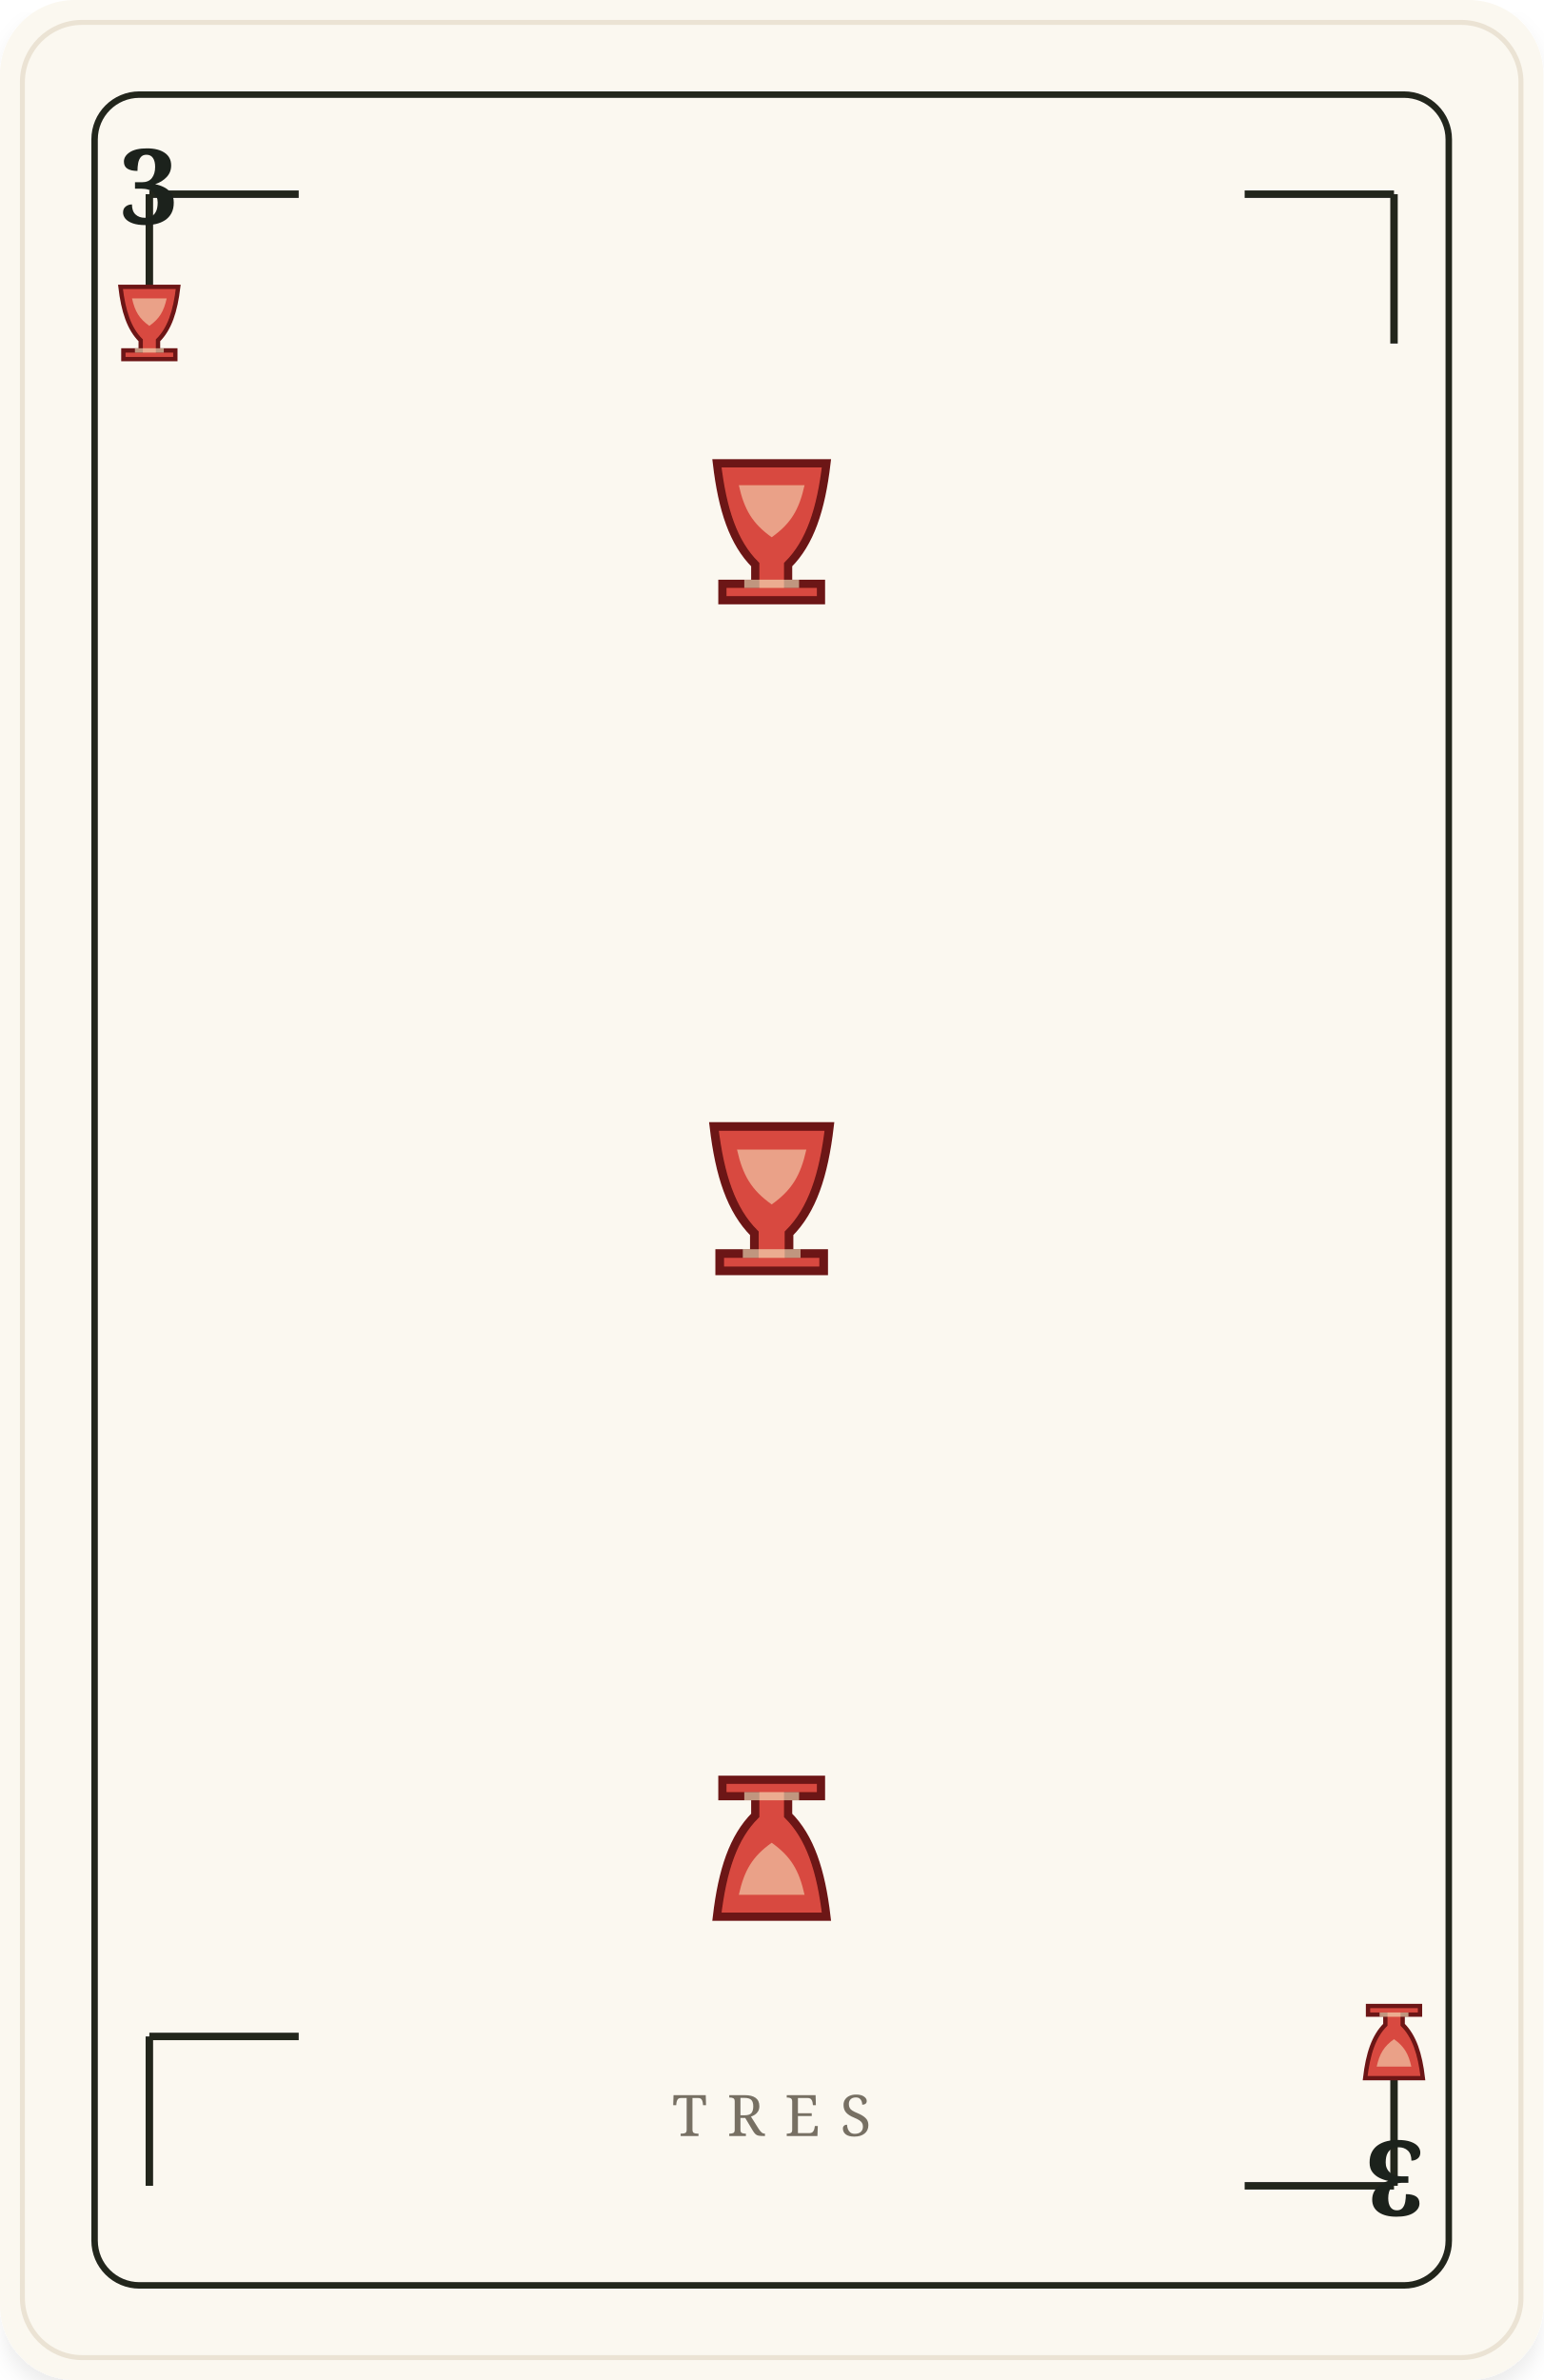
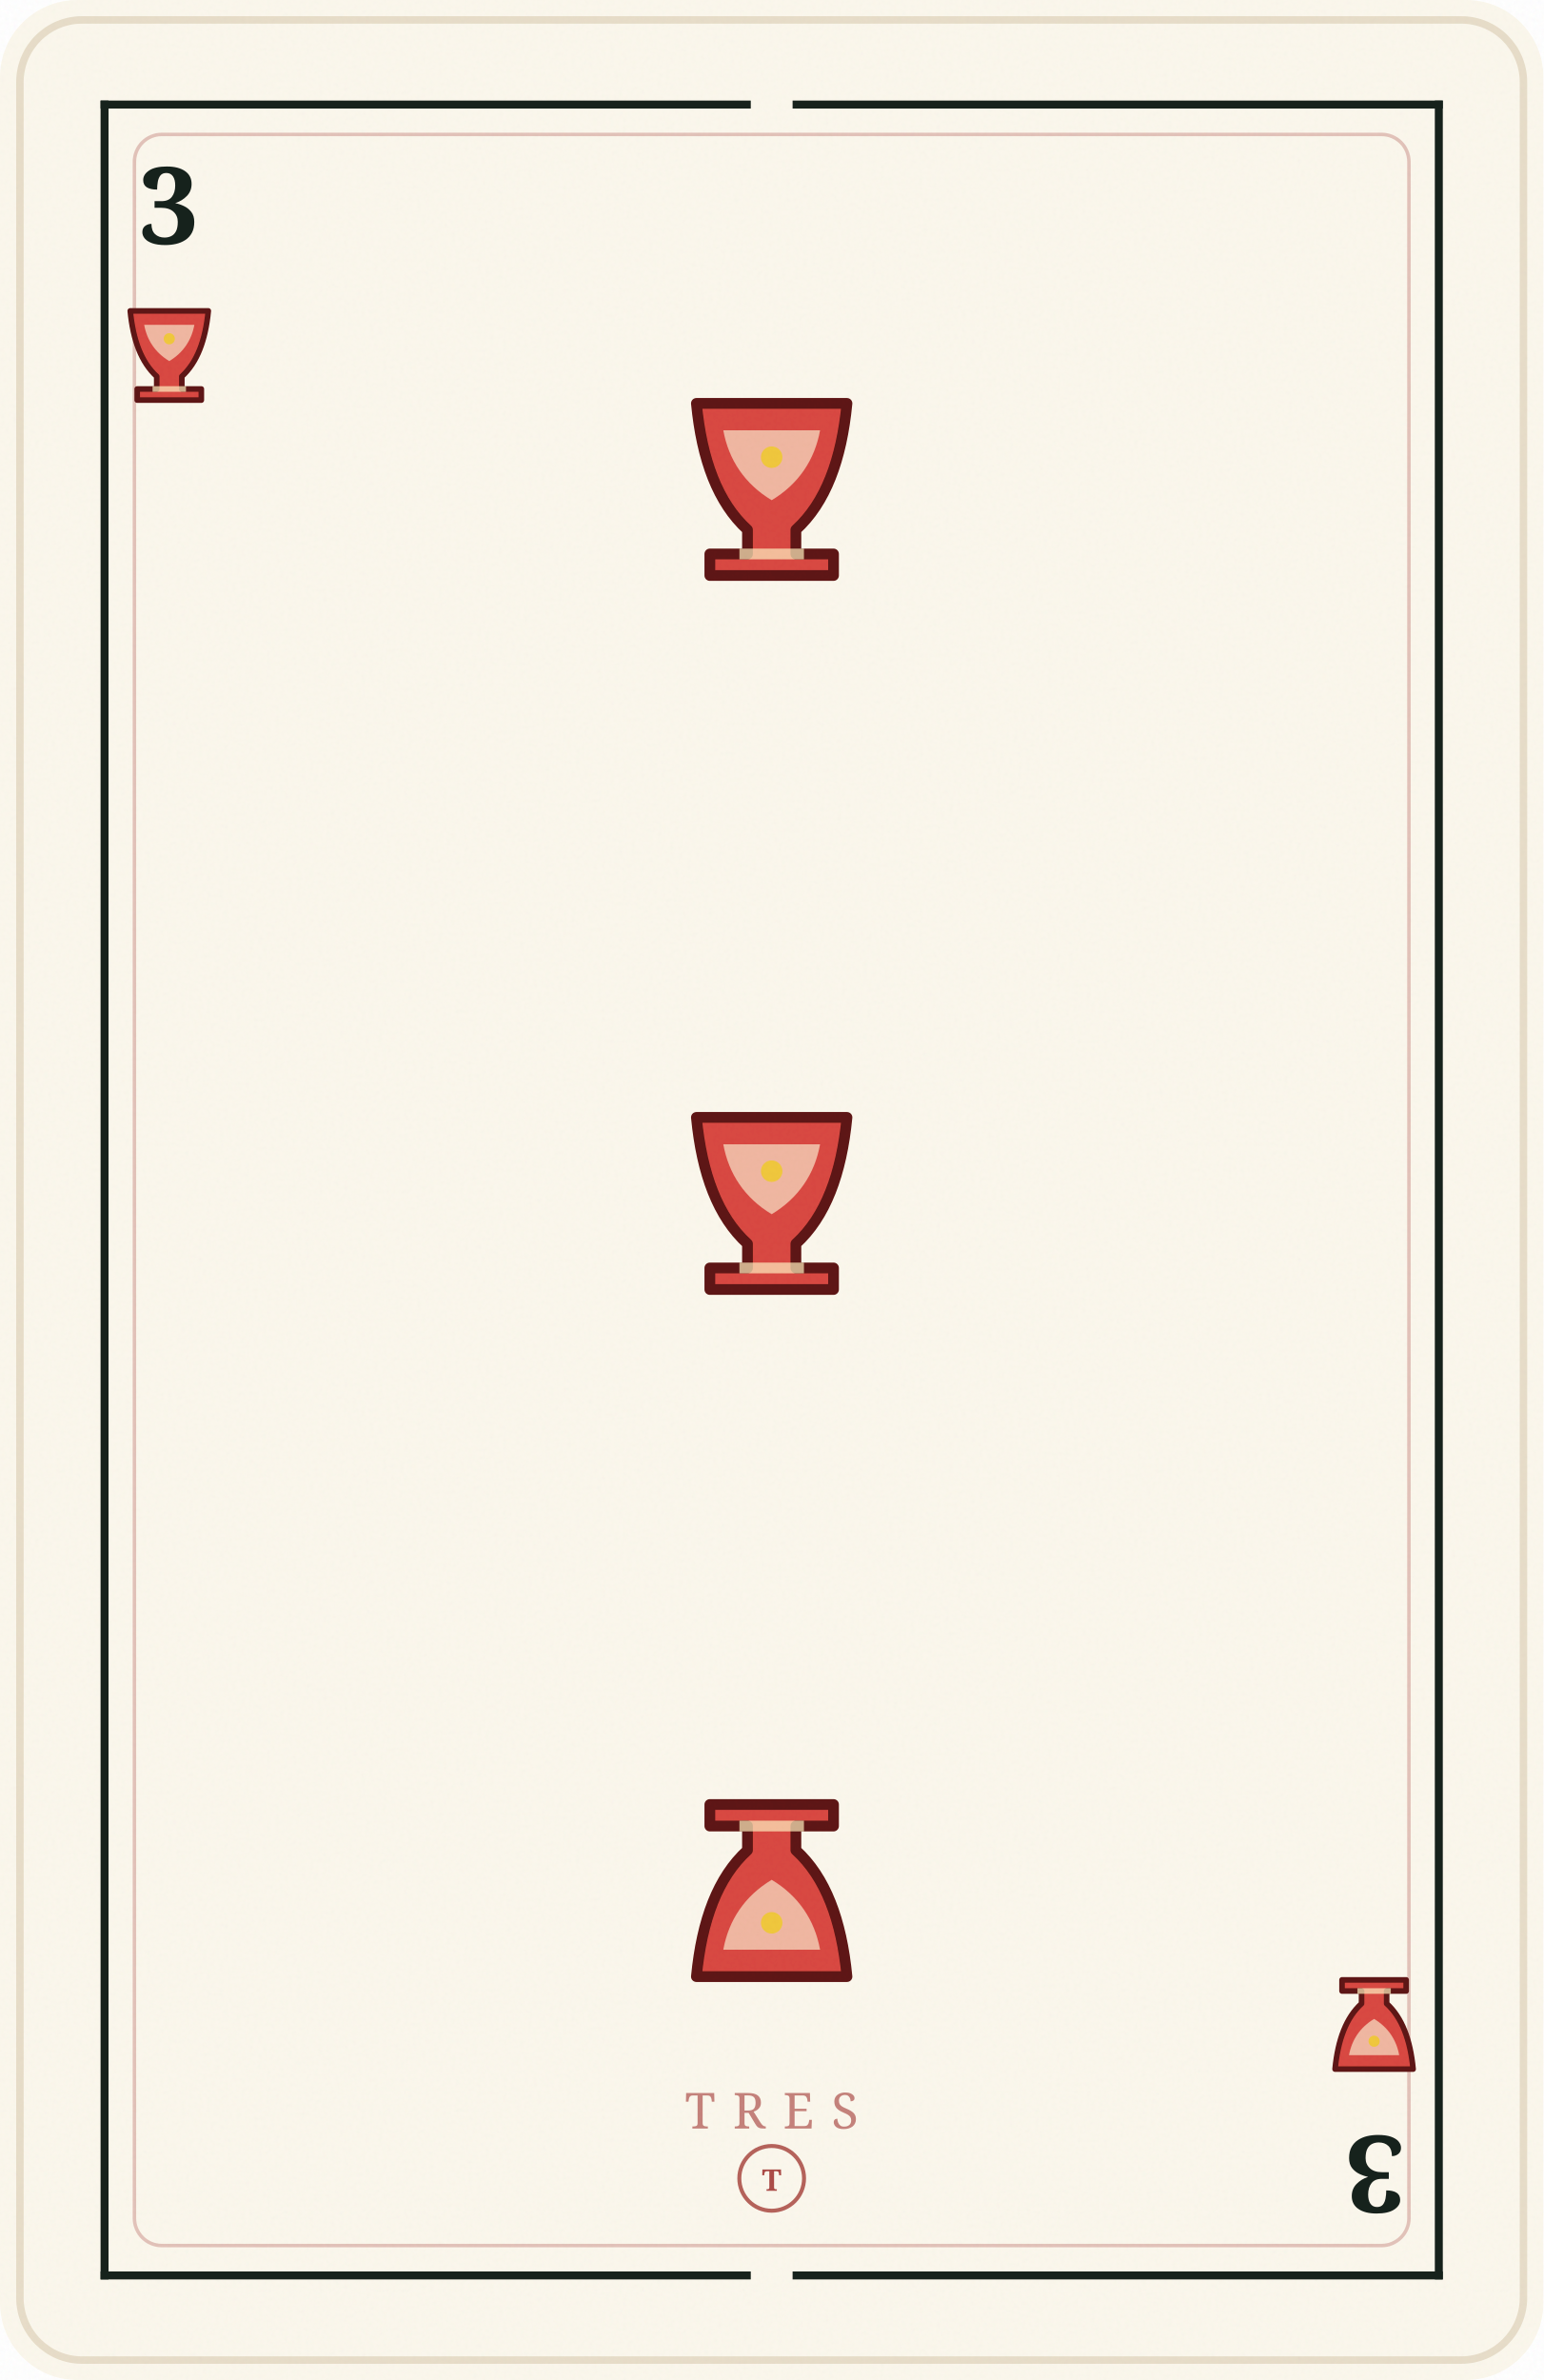
- <svg xmlns="http://www.w3.org/2000/svg" width="620" height="956" viewBox="0 0 620 956">
+ <svg xmlns="http://www.w3.org/2000/svg" width="620" height="956" viewBox="0 0 620 956" role="img" aria-label="Carta española de copas">
  <defs>
-     <filter id="shadow" x="-20%" y="-20%" width="140%" height="140%">
-       <feDropShadow dx="0" dy="5" stdDeviation="4" flood-opacity=".08" />
+     <filter id="paper" x="-10%" y="-10%" width="120%" height="120%">
+       <feTurbulence type="fractalNoise" baseFrequency=".58" numOctaves="2" seed="9" result="noise" />
+       <feColorMatrix in="noise" type="matrix" values="1 0 0 0 0  0 1 0 0 0  0 0 1 0 0  0 0 0 .055 0" result="grain" />
+       <feBlend in="SourceGraphic" in2="grain" mode="multiply" />
    </filter>
-     <linearGradient id="oroFill" x1="0" x2="1">
-       <stop offset="0" stop-color="#f7db89" />
-       <stop offset="1" stop-color="#d19309" />
+     <filter id="inkShadow" x="-25%" y="-25%" width="150%" height="150%">
+       <feDropShadow dx="0" dy="3" stdDeviation="2.4" flood-color="#2A1E12" flood-opacity=".16" />
+     </filter>
+     <linearGradient id="gold" x1="0" y1="0" x2="1" y2="1">
+       <stop offset="0" stop-color="#FFE88B" />
+       <stop offset=".5" stop-color="#D94A43" />
+       <stop offset="1" stop-color="#98231F" />
    </linearGradient>
+     <linearGradient id="robe" x1="0" y1="0" x2="0" y2="1">
+       <stop offset="0" stop-color="#4D9F64" />
+       <stop offset="1" stop-color="#98231F" />
+     </linearGradient>
+     <pattern id="brocade" width="30" height="30" patternUnits="userSpaceOnUse">
+       <rect width="30" height="30" fill="#4D9F64" />
+       <path d="M15 3L23 15L15 27L7 15Z" fill="none" stroke="#F0C73D" stroke-width="2.3" opacity=".7" />
+       <circle cx="15" cy="15" r="2.4" fill="#F7D9C2" opacity=".82" />
+     </pattern>
+     <pattern id="capePattern" width="34" height="34" patternUnits="userSpaceOnUse">
+       <rect width="34" height="34" fill="#D64B42" />
+       <path d="M0 17H34M17 0V34" stroke="#F7E6BA" stroke-width="1.6" opacity=".32" />
+     </pattern>
  </defs>
-   <g filter="url(#shadow)">
-     <rect width="620" height="956" rx="30" fill="#fbf8f0" />
-     <rect x="9" y="9" width="602" height="938" rx="24" fill="none" stroke="#ebe3d4" stroke-width="2" />
-     <rect x="38" y="38" width="544" height="880" rx="18" fill="none" stroke="#23251f" stroke-width="2.6" />
-     <path d="M60 78H120M60 78V138" stroke="#23251f" stroke-width="3" />
-     <path d="M500 78H560M560 78V138" stroke="#23251f" stroke-width="3" />
-     <path d="M60 818H120M60 818V878" stroke="#23251f" stroke-width="3" />
-     <path d="M500 878H560M560 818V878" stroke="#23251f" stroke-width="3" />
-     <g transform="translate(60 90)">
-       <text x="0" y="0" text-anchor="middle" font-family="Georgia,serif" font-size="42" font-weight="700" fill="#1d211b">3</text>
-       <g transform="translate(0 38) scale(.58)">
-         <path d="M-20 -22H20C18 -5 14 7 6 15V22H18V28H-18V22H-6V15C-14 7 -18 -5 -20 -22Z" fill="#d84a3f" stroke="#6c1415" stroke-width="3" />
-         <path d="M-12 -14H12C10 -5 7 0 0 5C-7 0 -10 -5 -12 -14Z" fill="#f5d6b5" opacity=".62" />
-         <path d="M-10 22H10" stroke="#f8edc7" stroke-width="3" opacity=".6" />
+   <g filter="url(#paper)">
+     <rect width="620" height="956" rx="31" fill="#FBF7EC" />
+     <rect x="8" y="8" width="604" height="940" rx="25" fill="none" stroke="#E7DDC9" stroke-width="3" />
+     <g fill="none" stroke="#17211C" stroke-width="3.2" stroke-linecap="square">
+       <path d="M42 42H300.0 M320.0 42H578" />
+       <path d="M42 914H300.0 M320.0 914H578" />
+       <path d="M42 42V914M578 42V914" />
+     </g>
+     <rect x="54" y="54" width="512" height="848" rx="11" fill="none" stroke="#98231F" stroke-width="1.4" opacity=".25" />
+     <circle cx="310" cy="875" r="13" fill="#FBF7EC" stroke="#98231F" stroke-width="1.6" opacity=".7" />
+     <text x="310" y="880" text-anchor="middle" font-family="Georgia,serif" font-size="12" font-weight="700" fill="#98231F" opacity=".8">T</text>
+     <g transform="translate(68 98)">
+       <text x="0" y="0" text-anchor="middle" font-family="Georgia,serif" font-size="43" font-weight="700" fill="#17211C">3</text>
+       <g transform="translate(0 42) scale(.56)">
+         <g transform="scale(1.0)" stroke-linejoin="round">
+           <path d="M-28 -27H28C26 -6 20 10 9 20V29H23V37H-23V29H-9V20C-20 10 -26 -6 -28 -27Z" fill="#D94A43" stroke="#5E1412" stroke-width="4" />
+           <path d="M-18 -17H18C16 -6 10 3 0 9C-10 3 -16 -6 -18 -17Z" fill="#F9E0C6" opacity=".72" />
+           <path d="M-12 29H12" stroke="#FFF0C0" stroke-width="4" opacity=".7" />
+           <circle cx="0" cy="-7" r="4" fill="#F0C73D" />
+         </g>
      </g>
    </g>
-     <g transform="translate(560 860) rotate(180 0 0)">
-       <text x="0" y="0" text-anchor="middle" font-family="Georgia,serif" font-size="42" font-weight="700" fill="#1d211b">3</text>
-       <g transform="translate(0 38) scale(.58)">
-         <path d="M-20 -22H20C18 -5 14 7 6 15V22H18V28H-18V22H-6V15C-14 7 -18 -5 -20 -22Z" fill="#d84a3f" stroke="#6c1415" stroke-width="3" />
-         <path d="M-12 -14H12C10 -5 7 0 0 5C-7 0 -10 -5 -12 -14Z" fill="#f5d6b5" opacity=".62" />
-         <path d="M-10 22H10" stroke="#f8edc7" stroke-width="3" opacity=".6" />
+     <g transform="translate(552 858) rotate(180)">
+       <text x="0" y="0" text-anchor="middle" font-family="Georgia,serif" font-size="43" font-weight="700" fill="#17211C">3</text>
+       <g transform="translate(0 42) scale(.56)">
+         <g transform="scale(1.0)" stroke-linejoin="round">
+           <path d="M-28 -27H28C26 -6 20 10 9 20V29H23V37H-23V29H-9V20C-20 10 -26 -6 -28 -27Z" fill="#D94A43" stroke="#5E1412" stroke-width="4" />
+           <path d="M-18 -17H18C16 -6 10 3 0 9C-10 3 -16 -6 -18 -17Z" fill="#F9E0C6" opacity=".72" />
+           <path d="M-12 29H12" stroke="#FFF0C0" stroke-width="4" opacity=".7" />
+           <circle cx="0" cy="-7" r="4" fill="#F0C73D" />
+         </g>
      </g>
    </g>
-     <g transform="translate(310.0 210.3) scale(1.1) rotate(0)">
-       <path d="M-20 -22H20C18 -5 14 7 6 15V22H18V28H-18V22H-6V15C-14 7 -18 -5 -20 -22Z" fill="#d84a3f" stroke="#6c1415" stroke-width="3" />
-       <path d="M-12 -14H12C10 -5 7 0 0 5C-7 0 -10 -5 -12 -14Z" fill="#f5d6b5" opacity=".62" />
-       <path d="M-10 22H10" stroke="#f8edc7" stroke-width="3" opacity=".6" />
+     <g transform="translate(310.0 191.2) rotate(0)">
+       <g transform="scale(1.08)" stroke-linejoin="round">
+         <path d="M-28 -27H28C26 -6 20 10 9 20V29H23V37H-23V29H-9V20C-20 10 -26 -6 -28 -27Z" fill="#D94A43" stroke="#5E1412" stroke-width="4" />
+         <path d="M-18 -17H18C16 -6 10 3 0 9C-10 3 -16 -6 -18 -17Z" fill="#F9E0C6" opacity=".72" />
+         <path d="M-12 29H12" stroke="#FFF0C0" stroke-width="4" opacity=".7" />
+         <circle cx="0" cy="-7" r="4" fill="#F0C73D" />
+       </g>
    </g>
-     <g transform="translate(310.0 478.0) scale(1.16) rotate(0)">
-       <path d="M-20 -22H20C18 -5 14 7 6 15V22H18V28H-18V22H-6V15C-14 7 -18 -5 -20 -22Z" fill="#d84a3f" stroke="#6c1415" stroke-width="3" />
-       <path d="M-12 -14H12C10 -5 7 0 0 5C-7 0 -10 -5 -12 -14Z" fill="#f5d6b5" opacity=".62" />
-       <path d="M-10 22H10" stroke="#f8edc7" stroke-width="3" opacity=".6" />
+     <g transform="translate(310.0 478.0) rotate(0)">
+       <g transform="scale(1.08)" stroke-linejoin="round">
+         <path d="M-28 -27H28C26 -6 20 10 9 20V29H23V37H-23V29H-9V20C-20 10 -26 -6 -28 -27Z" fill="#D94A43" stroke="#5E1412" stroke-width="4" />
+         <path d="M-18 -17H18C16 -6 10 3 0 9C-10 3 -16 -6 -18 -17Z" fill="#F9E0C6" opacity=".72" />
+         <path d="M-12 29H12" stroke="#FFF0C0" stroke-width="4" opacity=".7" />
+         <circle cx="0" cy="-7" r="4" fill="#F0C73D" />
+       </g>
    </g>
-     <g transform="translate(310.0 745.7) scale(1.1) rotate(180)">
-       <path d="M-20 -22H20C18 -5 14 7 6 15V22H18V28H-18V22H-6V15C-14 7 -18 -5 -20 -22Z" fill="#d84a3f" stroke="#6c1415" stroke-width="3" />
-       <path d="M-12 -14H12C10 -5 7 0 0 5C-7 0 -10 -5 -12 -14Z" fill="#f5d6b5" opacity=".62" />
-       <path d="M-10 22H10" stroke="#f8edc7" stroke-width="3" opacity=".6" />
+     <g transform="translate(310.0 764.8) rotate(180)">
+       <g transform="scale(1.08)" stroke-linejoin="round">
+         <path d="M-28 -27H28C26 -6 20 10 9 20V29H23V37H-23V29H-9V20C-20 10 -26 -6 -28 -27Z" fill="#D94A43" stroke="#5E1412" stroke-width="4" />
+         <path d="M-18 -17H18C16 -6 10 3 0 9C-10 3 -16 -6 -18 -17Z" fill="#F9E0C6" opacity=".72" />
+         <path d="M-12 29H12" stroke="#FFF0C0" stroke-width="4" opacity=".7" />
+         <circle cx="0" cy="-7" r="4" fill="#F0C73D" />
+       </g>
    </g>
-     <text x="310" y="858" text-anchor="middle" font-family="Georgia,serif" font-size="23" letter-spacing="8" fill="#5a5246" opacity=".82">TRES</text>
+     <text x="310" y="855" text-anchor="middle" font-family="Georgia,serif" font-size="20" letter-spacing="7" fill="#98231F" opacity=".55">TRES</text>
  </g>
</svg>
